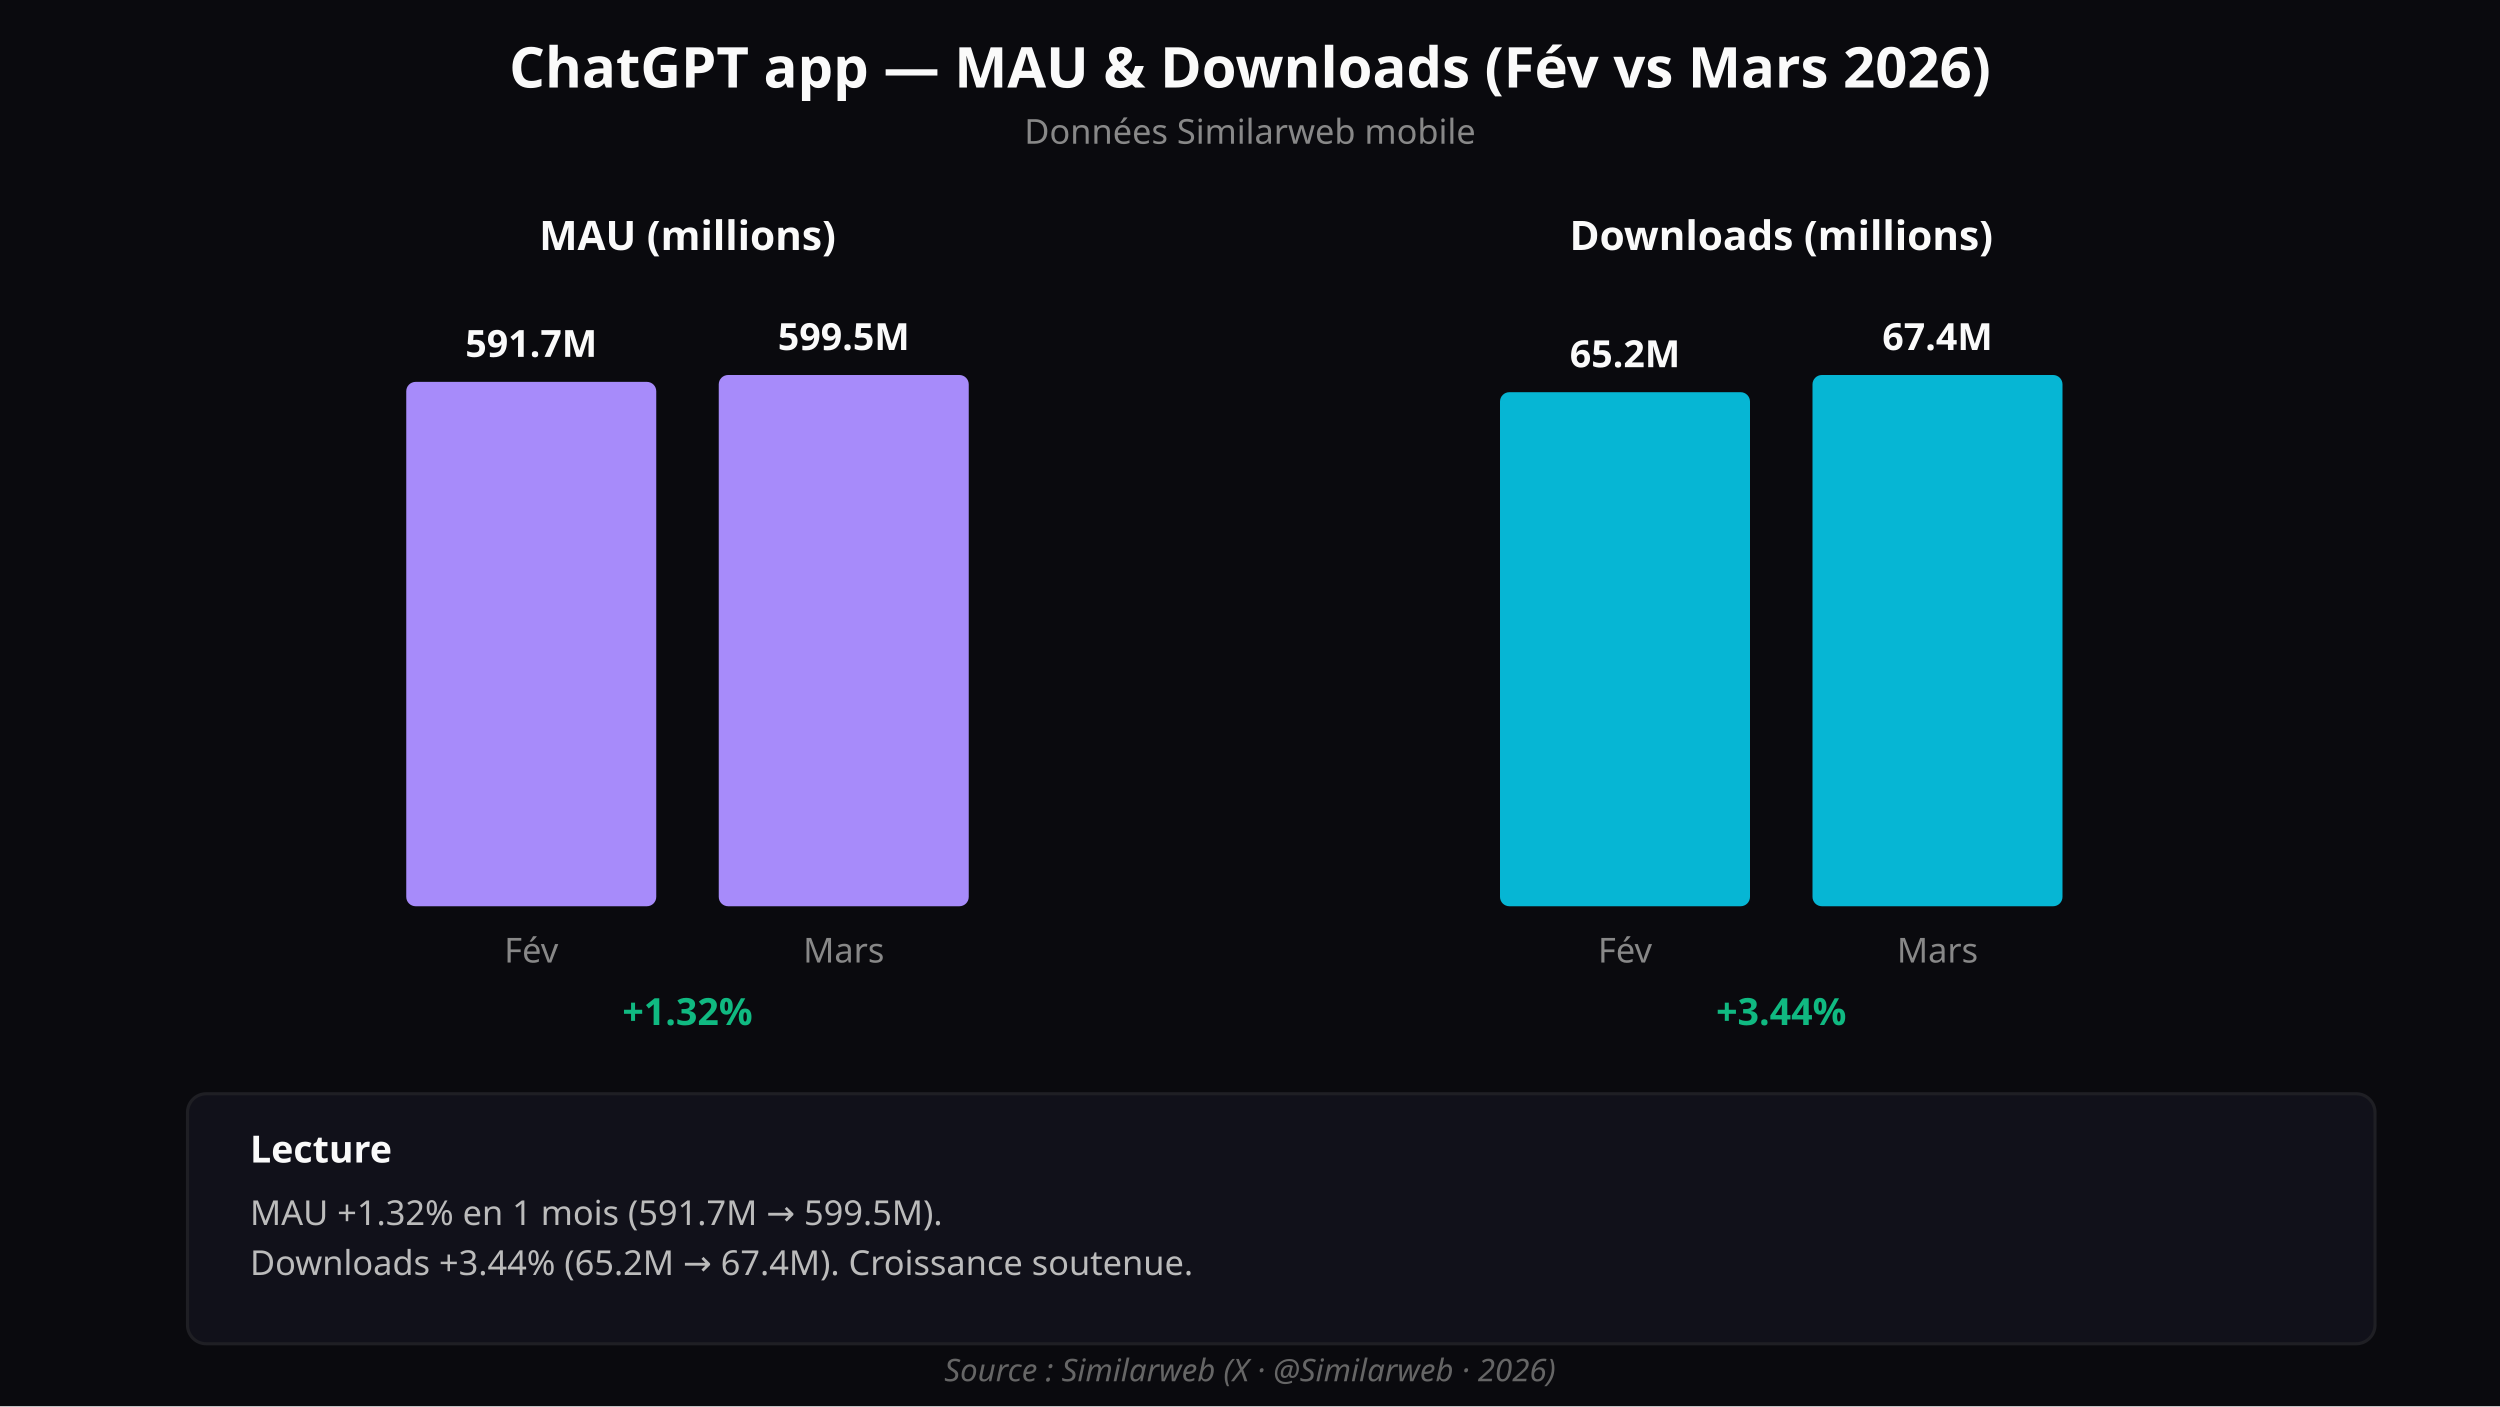
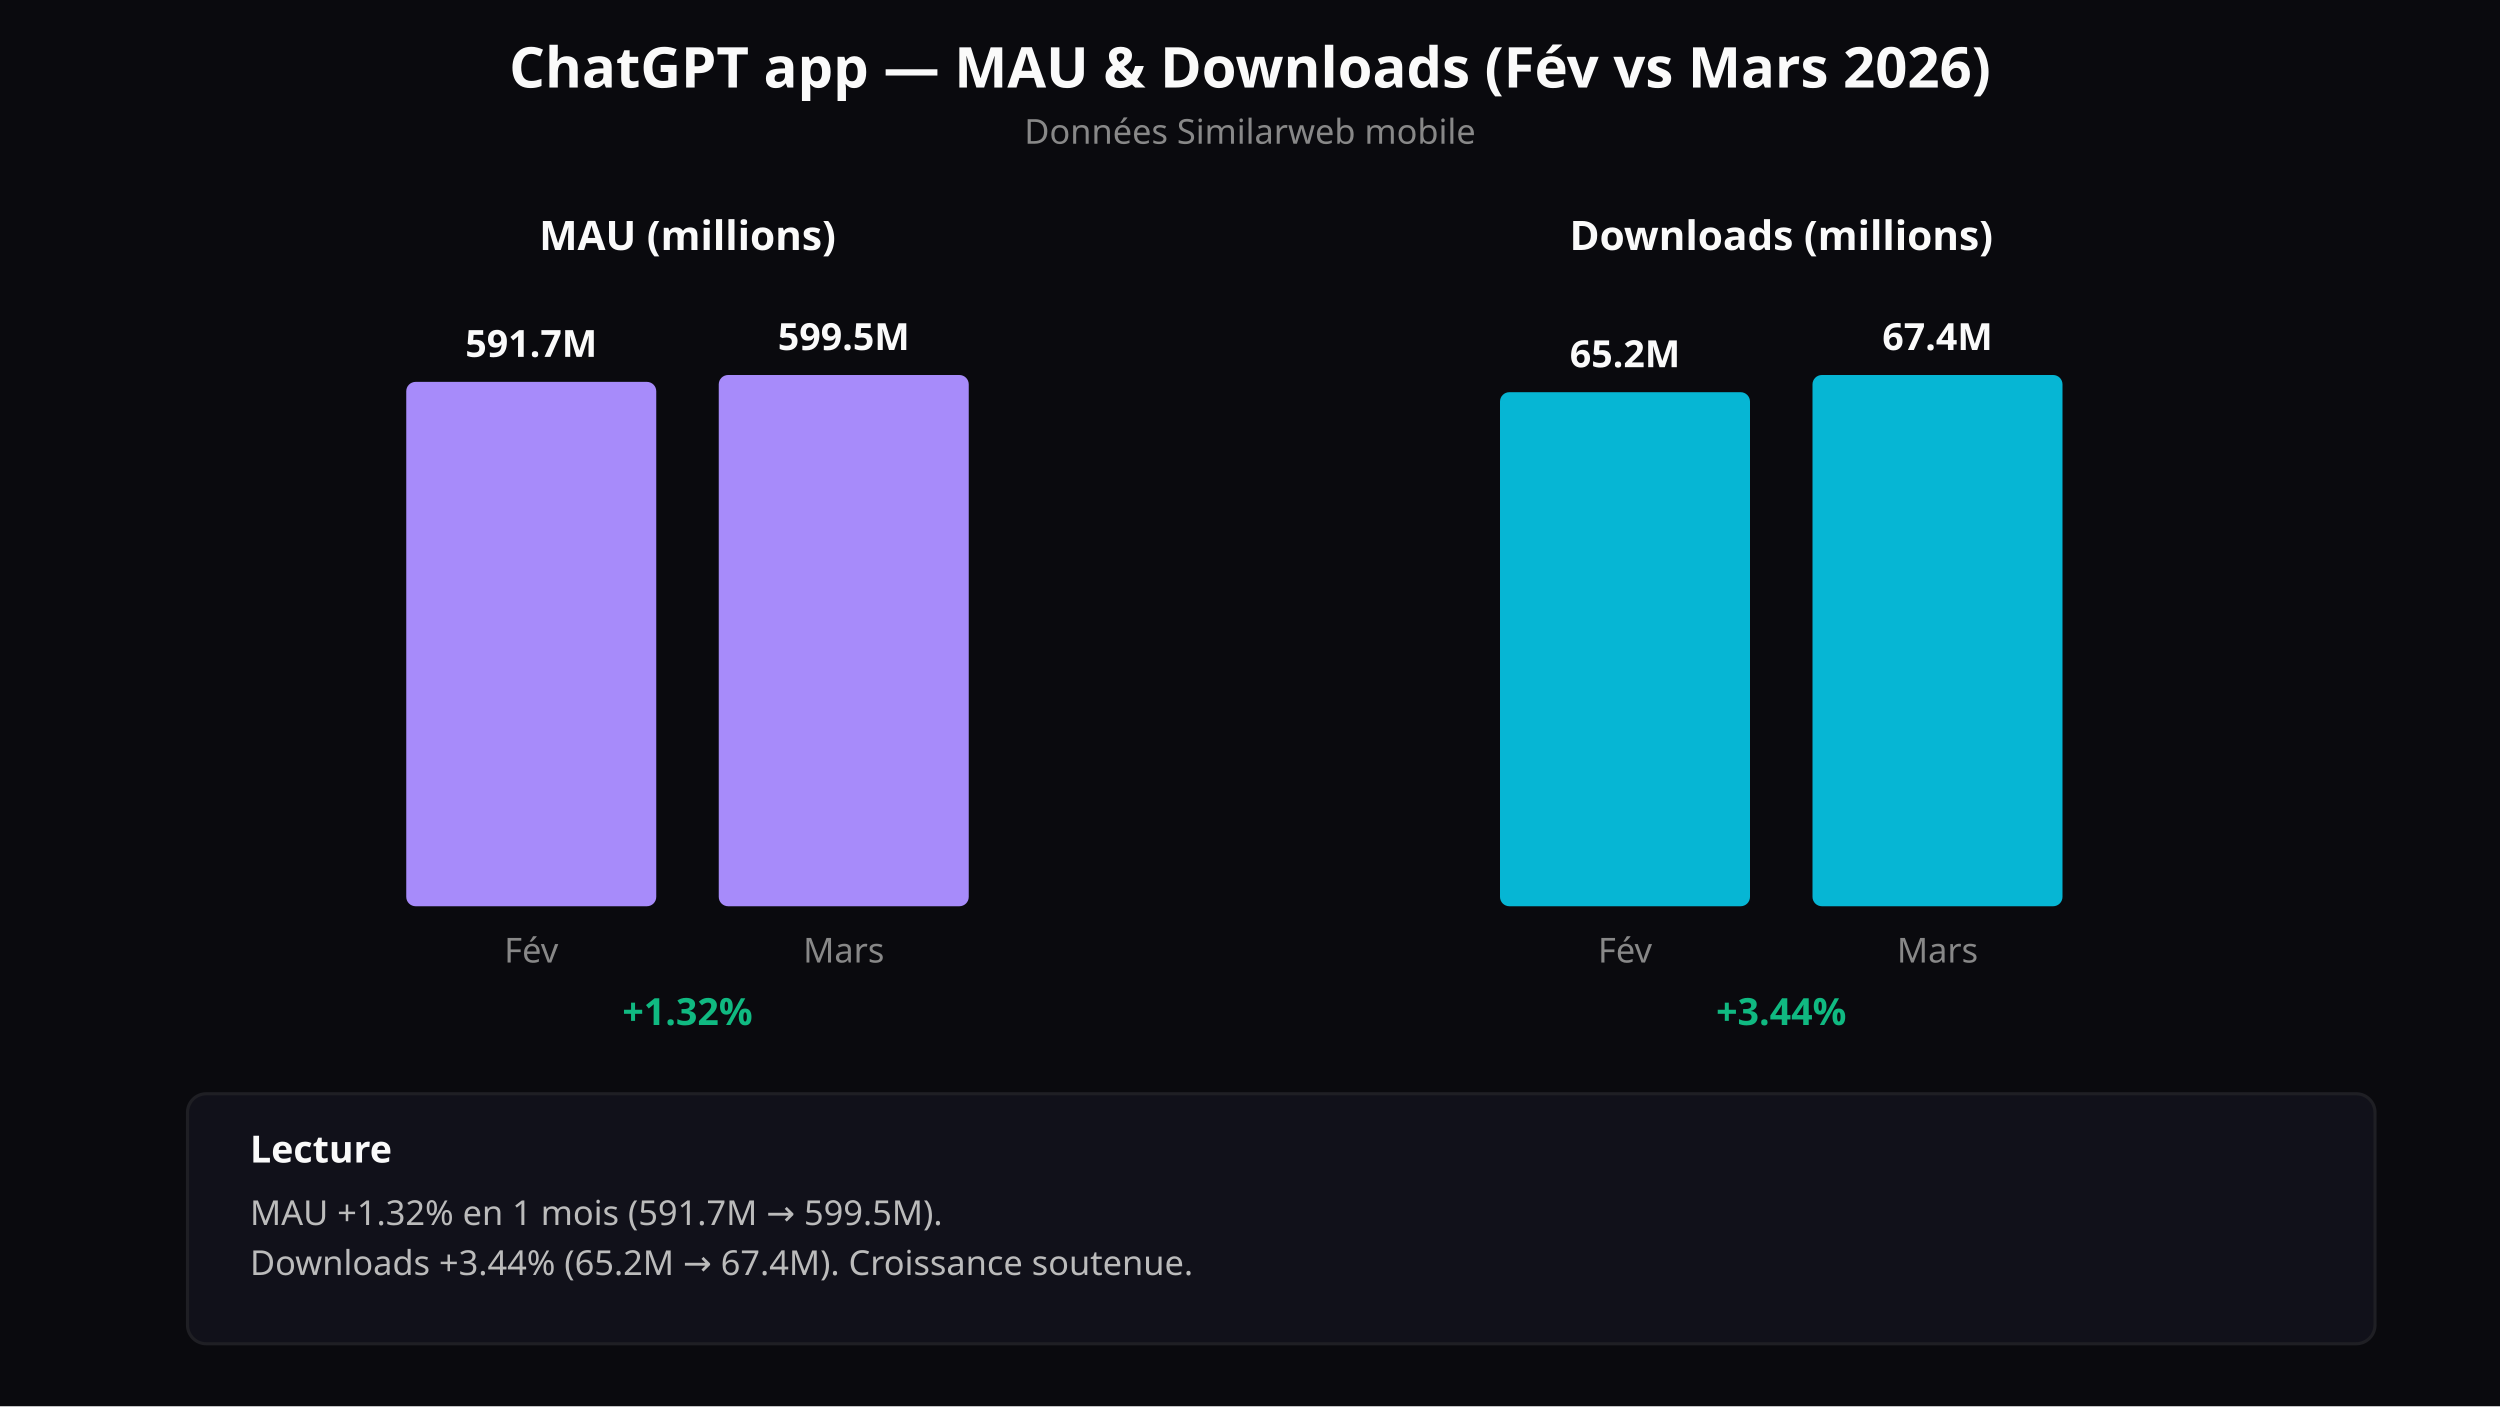
<svg xmlns="http://www.w3.org/2000/svg" viewBox="0 0 800 450" font-family="ui-sans-serif, system-ui">
  <rect width="800" height="450" fill="#0a0a0e" />
  <text x="400" y="28" text-anchor="middle" fill="#fafafa" font-size="18" font-weight="bold">ChatGPT app — MAU &amp; Downloads (Fév vs Mars 2026)</text>
  <text x="400" y="46" text-anchor="middle" fill="#888" font-size="11">Données Similarweb mobile</text>
  <rect x="130" y="122.2" width="80" height="167.8" fill="#a78bfa" rx="3" />
  <text x="170.0" y="114.2" text-anchor="middle" fill="#fafafa" font-size="12" font-weight="600" font-family="ui-monospace">591.7M</text>
  <text x="170.0" y="308" text-anchor="middle" fill="#888" font-size="11">Fév</text>
  <rect x="230" y="120.0" width="80" height="170.0" fill="#a78bfa" rx="3" />
  <text x="270.0" y="112.0" text-anchor="middle" fill="#fafafa" font-size="12" font-weight="600" font-family="ui-monospace">599.5M</text>
  <text x="270.0" y="308" text-anchor="middle" fill="#888" font-size="11">Mars</text>
  <text x="220" y="80" text-anchor="middle" fill="#fafafa" font-size="13" font-weight="bold">MAU (millions)</text>
  <text x="220" y="328" text-anchor="middle" fill="#10b981" font-size="12" font-weight="600">+1.32%</text>
  <rect x="480" y="125.5" width="80" height="164.5" fill="#06b6d4" rx="3" />
  <text x="520.0" y="117.5" text-anchor="middle" fill="#fafafa" font-size="12" font-weight="600" font-family="ui-monospace">65.2M</text>
  <text x="520.0" y="308" text-anchor="middle" fill="#888" font-size="11">Fév</text>
  <rect x="580" y="120.0" width="80" height="170.0" fill="#06b6d4" rx="3" />
  <text x="620.0" y="112.0" text-anchor="middle" fill="#fafafa" font-size="12" font-weight="600" font-family="ui-monospace">67.4M</text>
  <text x="620.0" y="308" text-anchor="middle" fill="#888" font-size="11">Mars</text>
  <text x="570" y="80" text-anchor="middle" fill="#fafafa" font-size="13" font-weight="bold">Downloads (millions)</text>
  <text x="570" y="328" text-anchor="middle" fill="#10b981" font-size="12" font-weight="600">+3.44%</text>
  <g transform="translate(0,350)">
    <rect x="60" y="0" width="700" height="80" fill="#11111a" rx="6" stroke="#1f1f24" />
    <text x="80" y="22" fill="#fafafa" font-size="12" font-weight="600">Lecture</text>
    <text x="80" y="42" fill="#bbb" font-size="11">MAU +1.32% en 1 mois (591.7M → 599.5M).</text>
    <text x="80" y="58" fill="#bbb" font-size="11">Downloads +3.44% (65.2M → 67.4M). Croissance soutenue.</text>
  </g>
-   <text x="400" y="442" text-anchor="middle" fill="#666" font-size="10" font-style="italic">Source : Similarweb (X · @Similarweb · 2026)</text>
</svg>
